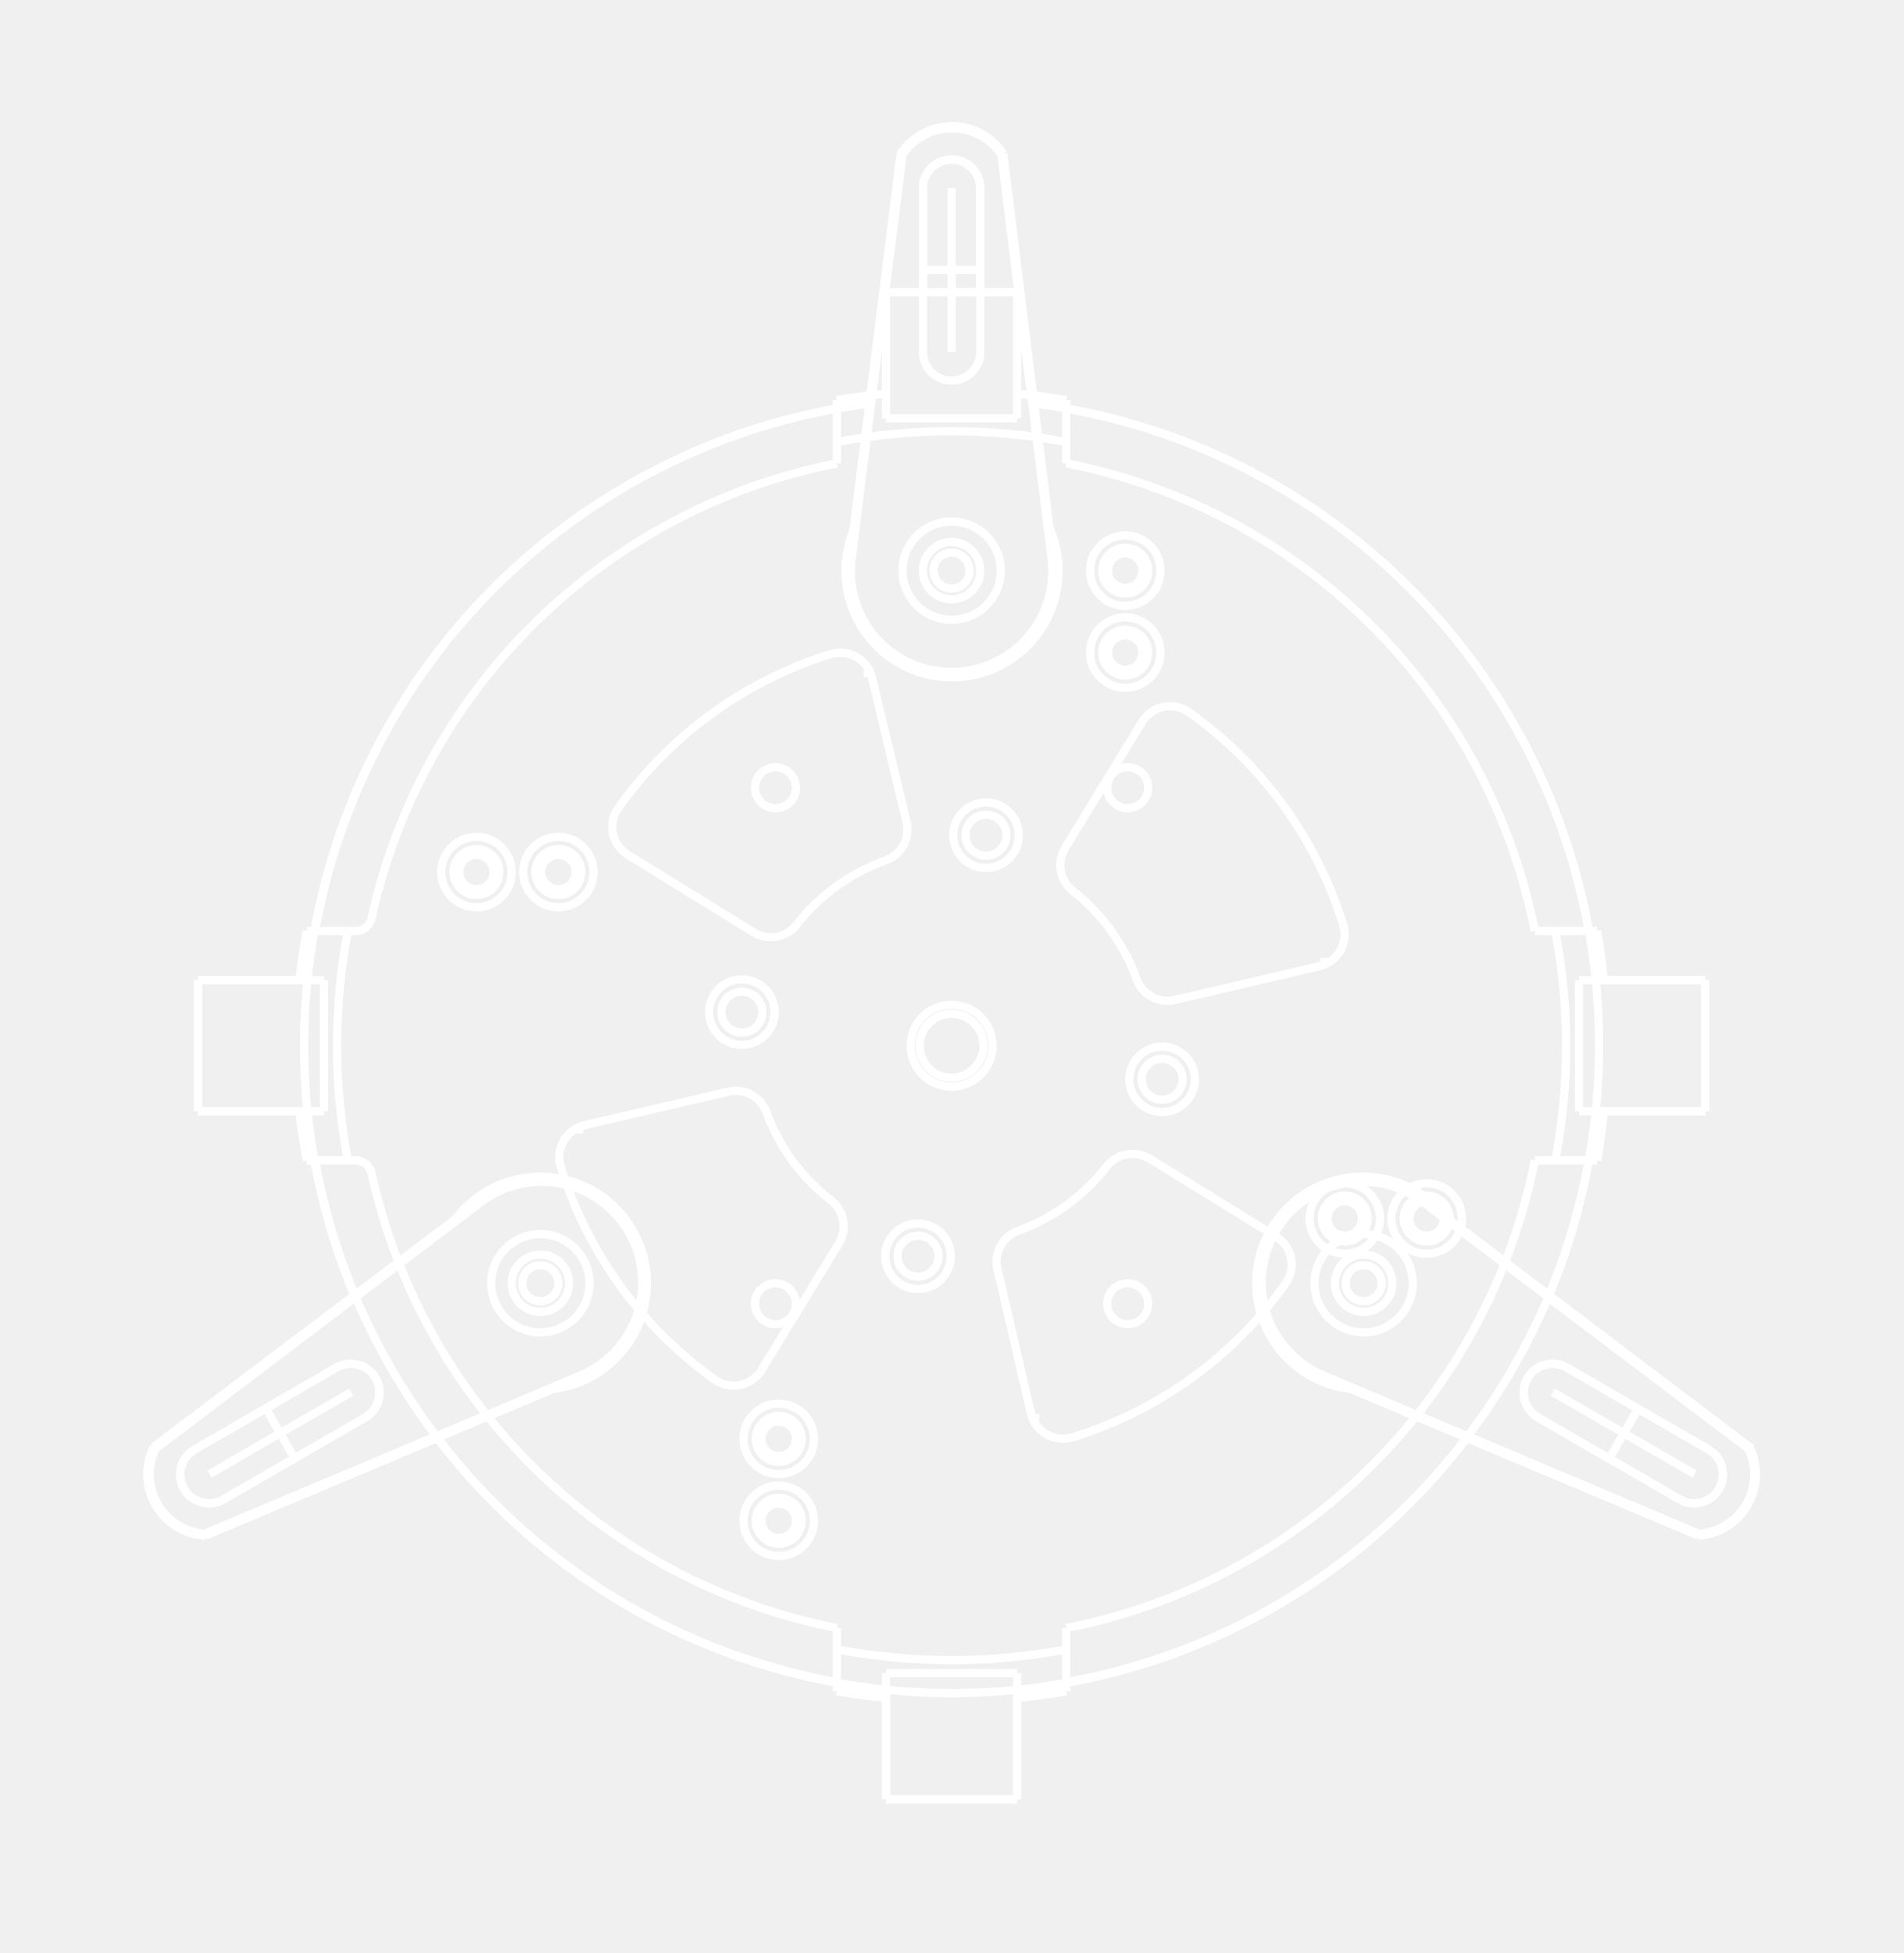
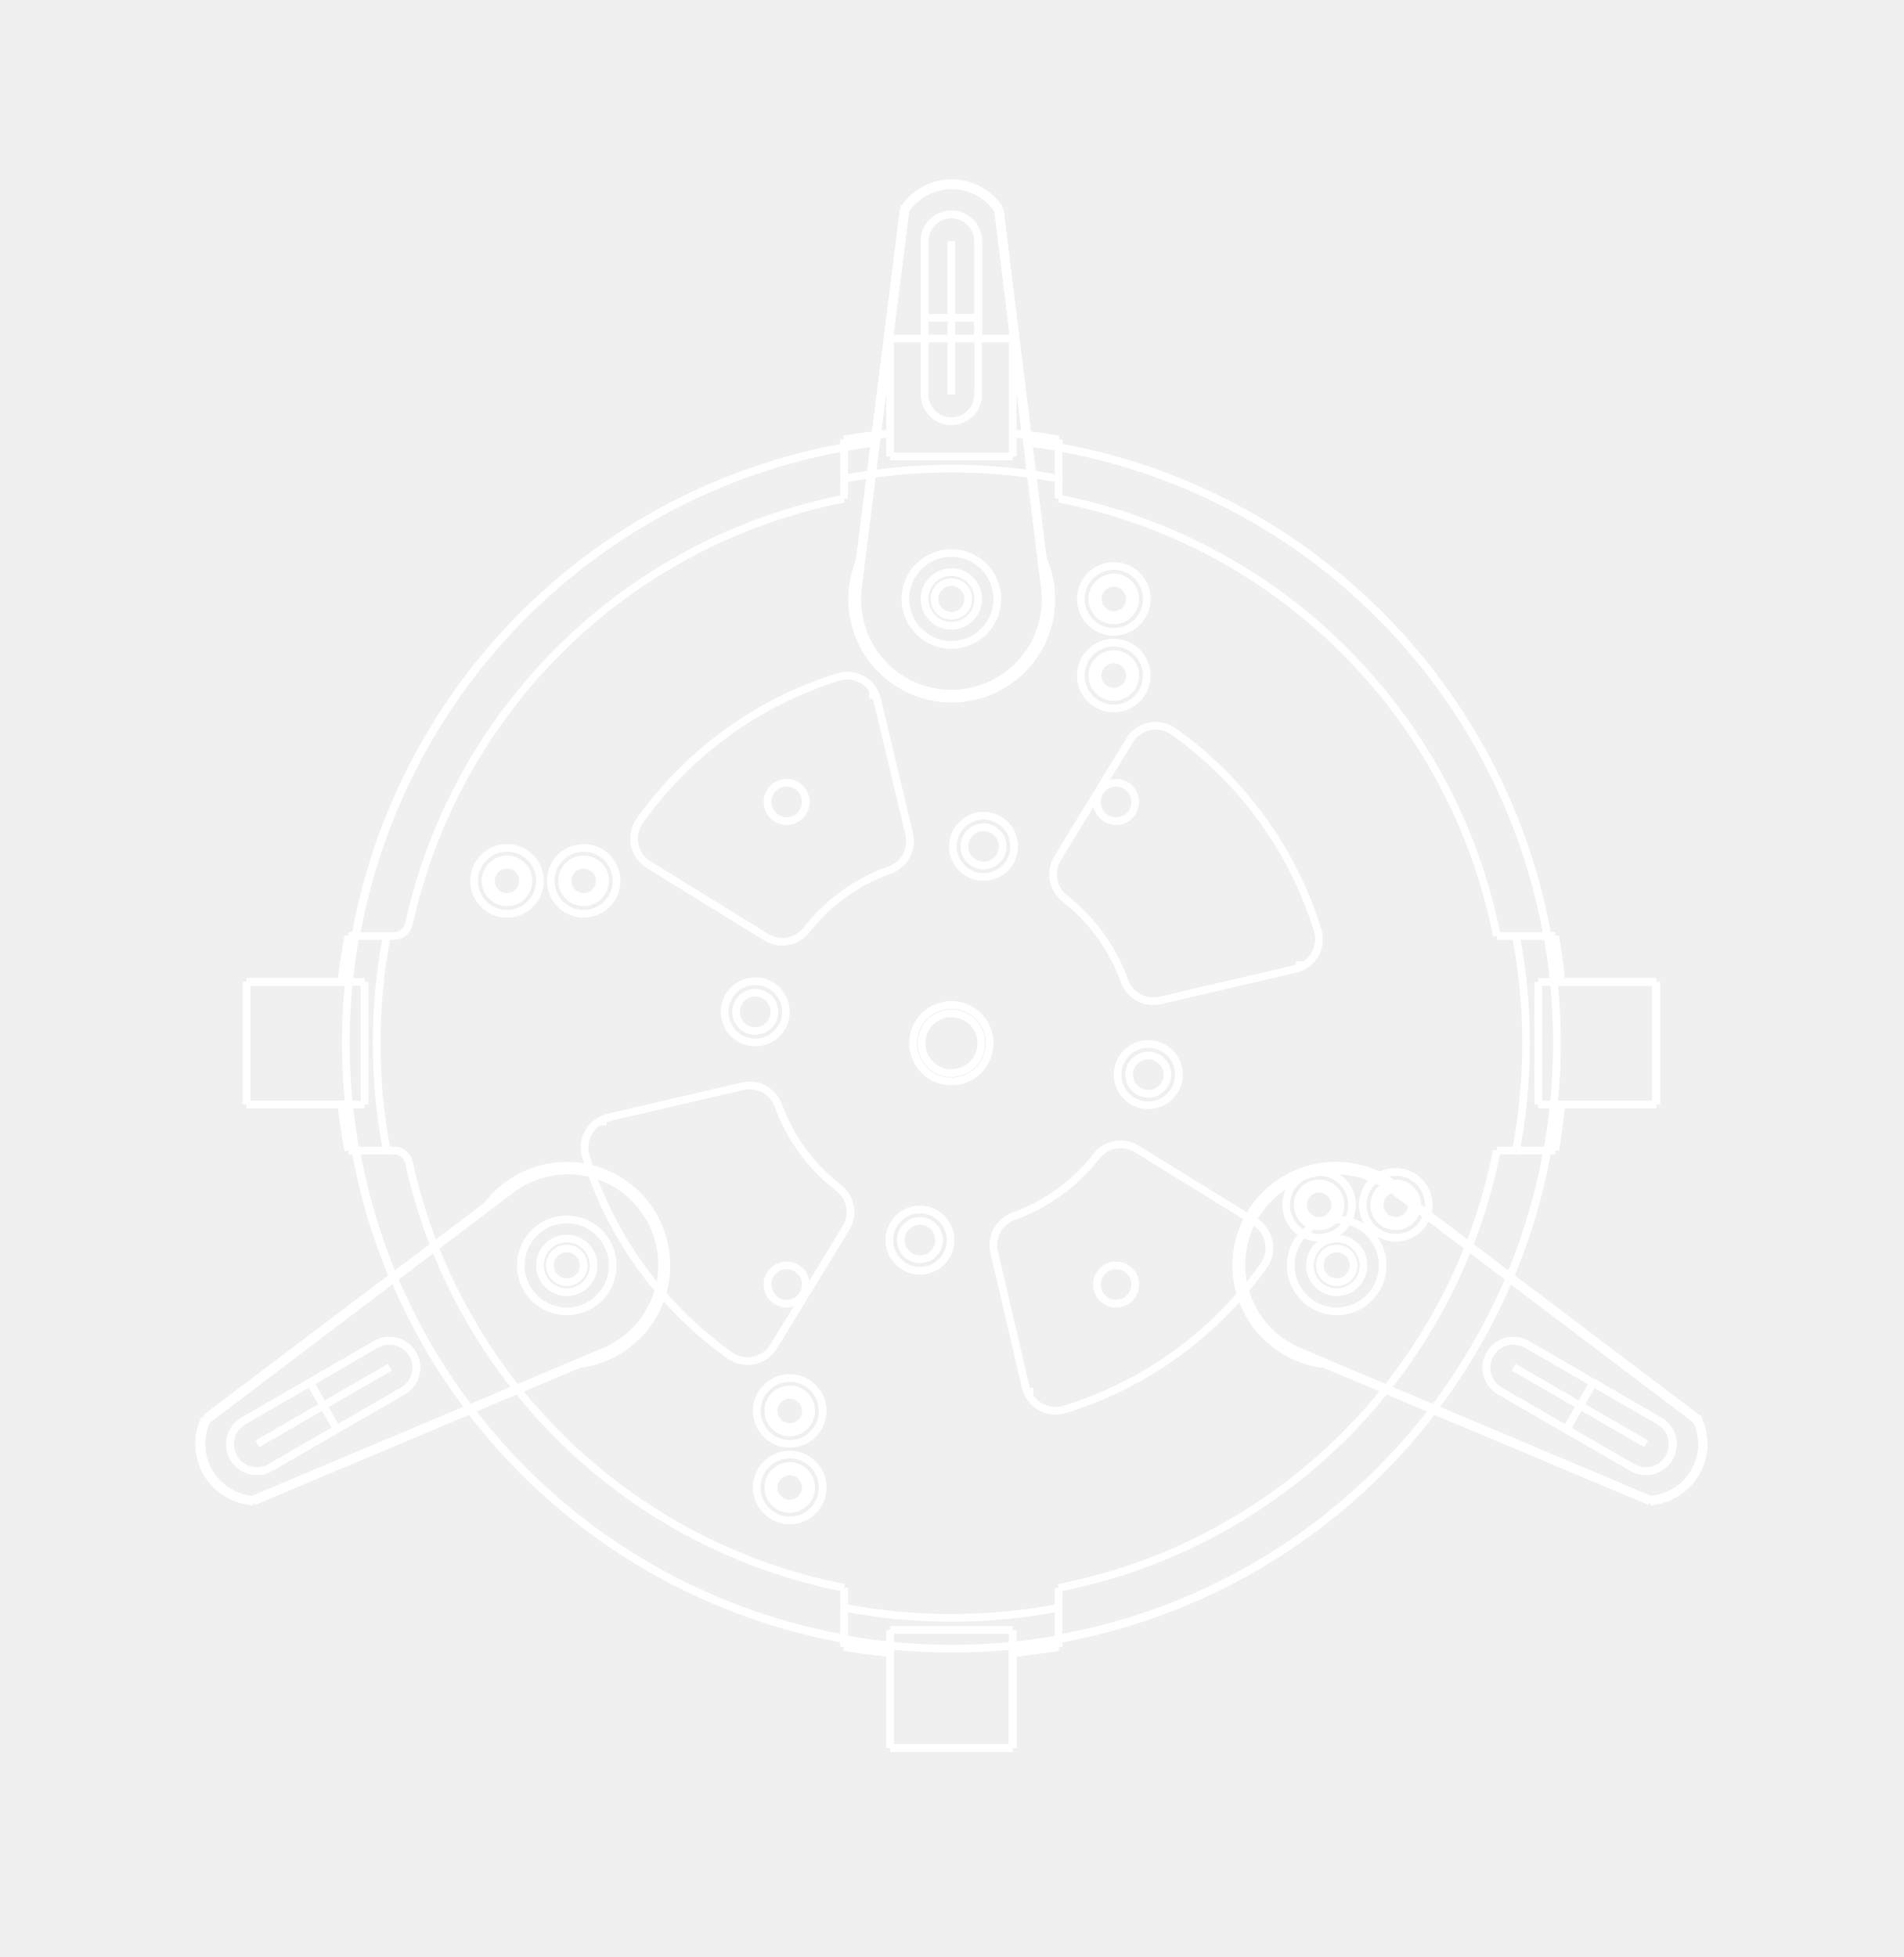
- <svg xmlns="http://www.w3.org/2000/svg" width="232" height="238" viewBox="-12.41 -12.77 231.72 238.44" role="img">
+ <svg xmlns="http://www.w3.org/2000/svg" width="248" height="255" viewBox="-20.69 -21.29 248.28 255.48" role="img">
  <style>line,path,polyline,polygon,circle,ellipse{fill:none;stroke:#ffffff;stroke-width:1;vector-effect:non-scaling-stroke}.f{fill:#ffffff;stroke:none}text{fill:#ffffff;font-family:'Pretendard','Malgun Gothic',sans-serif}</style>
  <line x1="148.4" y1="104.7" x2="149.5" y2="104.7" />
  <line x1="93.2" y1="69.9" x2="93.2" y2="68.9" />
  <line x1="58.4" y1="125.1" x2="57.4" y2="125.1" />
  <line x1="113.6" y1="159.9" x2="113.6" y2="160.9" />
  <circle cx="124.9" cy="83.4" r="2.5" />
  <circle cx="81.9" cy="83.4" r="2.5" />
  <circle cx="81.9" cy="146.4" r="2.5" />
  <circle cx="124.9" cy="146.4" r="2.5" />
  <path d="M117.4 192.6A79 79 0 0 0 181.2 128.9" />
  <path d="M181.2 100.9A79 79 0 0 0 117.4 37.1" />
  <path d="M89.4 37.1A79 79 0 0 0 25.7 100.9" />
  <path d="M25.7 128.9A79 79 0 0 0 89.4 192.6" />
  <circle cx="82.3" cy="172.9" r="2.1" />
  <circle cx="82.3" cy="162.9" r="2.1" />
  <circle cx="45.4" cy="93.7" r="2.1" />
  <circle cx="55.4" cy="93.7" r="2.1" />
  <circle cx="124.6" cy="56.9" r="2.1" />
  <circle cx="124.6" cy="66.9" r="2.1" />
  <circle cx="161.4" cy="136" r="2.1" />
  <circle cx="151.4" cy="136" r="2.1" />
  <line x1="113.4" y1="160.6" x2="113.4" y2="160.4" />
  <line x1="113.4" y1="160.4" x2="113.3" y2="160.4" />
  <line x1="57.7" y1="124.9" x2="57.9" y2="124.9" />
  <line x1="57.9" y1="124.9" x2="57.9" y2="124.8" />
  <line x1="93.4" y1="69.1" x2="93.4" y2="69.4" />
  <line x1="93.4" y1="69.4" x2="93.5" y2="69.4" />
  <line x1="149.2" y1="104.9" x2="148.9" y2="104.9" />
  <line x1="148.9" y1="104.9" x2="148.9" y2="105" />
  <line x1="113.6" y1="159.9" x2="113.6" y2="160.9" />
  <line x1="113.6" y1="159.9" x2="113.2" y2="159.9" />
  <line x1="58.4" y1="125.1" x2="57.4" y2="125.1" />
  <line x1="58.4" y1="125.1" x2="58.4" y2="124.6" />
  <line x1="93.2" y1="69.9" x2="93.2" y2="68.9" />
  <line x1="93.2" y1="69.9" x2="93.7" y2="69.9" />
  <line x1="148.4" y1="104.7" x2="149.5" y2="104.7" />
  <line x1="148.4" y1="104.7" x2="148.4" y2="105.2" />
  <path d="M89.4 188.6A75 75 0 0 0 117.4 188.6" />
  <line x1="117.4" y1="188.6" x2="117.4" y2="193.7" />
  <line x1="89.4" y1="193.7" x2="89.4" y2="188.6" />
  <path d="M111.4 194.5A80 80 0 0 0 117.4 193.7" />
  <path d="M89.4 193.7A80 80 0 0 0 95.4 194.5" />
  <path d="M177.1 128.9A75 75 0 0 0 177.1 100.9" />
  <line x1="177.1" y1="100.9" x2="182.2" y2="100.9" />
  <line x1="182.2" y1="128.9" x2="177.1" y2="128.9" />
  <path d="M183 106.9A80 80 0 0 0 182.2 100.9" />
  <path d="M182.2 128.9A80 80 0 0 0 183 122.9" />
  <path d="M117.4 41.2A75 75 0 0 0 89.4 41.2" />
  <line x1="89.4" y1="41.2" x2="89.4" y2="36.1" />
  <line x1="117.4" y1="36.1" x2="117.4" y2="41.2" />
  <path d="M95.4 35.3A80 80 0 0 0 89.4 36.1" />
  <path d="M117.4 36.1A80 80 0 0 0 111.4 35.3" />
  <line x1="89.4" y1="186" x2="89.4" y2="188.6" />
  <line x1="174.6" y1="128.9" x2="177.1" y2="128.9" />
  <line x1="117.4" y1="43.8" x2="117.4" y2="41.2" />
  <line x1="117.4" y1="188.6" x2="117.4" y2="186" />
  <line x1="177.1" y1="100.9" x2="174.6" y2="100.9" />
  <line x1="89.4" y1="41.2" x2="89.4" y2="43.8" />
  <path d="M89.4 43.8A72.5 72.5 0 0 0 32.6 99.3" />
  <path d="M174.6 100.9A72.5 72.5 0 0 0 117.4 43.8" />
  <path d="M117.4 186A72.5 72.5 0 0 0 174.6 128.9" />
  <path d="M32.6 130.5A72.5 72.5 0 0 0 89.4 186" />
  <line x1="24.7" y1="100.9" x2="29.7" y2="100.9" />
  <path d="M23.8 122.9A80 80 0 0 0 24.7 128.9" />
  <path d="M24.7 100.9A80 80 0 0 0 23.8 106.9" />
  <path d="M29.7 100.9A75 75 0 0 0 29.7 128.9" />
  <line x1="29.7" y1="128.9" x2="24.7" y2="128.9" />
  <line x1="30.7" y1="100.9" x2="29.7" y2="100.9" />
  <line x1="29.7" y1="128.9" x2="30.7" y2="128.9" />
  <circle cx="82.3" cy="172.9" r="2.8" />
  <circle cx="82.3" cy="172.9" r="4.3" />
  <circle cx="82.3" cy="162.9" r="2.8" />
  <circle cx="82.3" cy="162.9" r="4.3" />
  <circle cx="161.4" cy="136" r="2.8" />
  <circle cx="161.4" cy="136" r="4.3" />
  <circle cx="151.4" cy="136" r="2.8" />
  <circle cx="151.4" cy="136" r="4.3" />
  <circle cx="124.6" cy="56.9" r="2.8" />
  <circle cx="124.6" cy="56.9" r="4.3" />
  <circle cx="124.6" cy="66.9" r="2.8" />
  <circle cx="124.6" cy="66.9" r="4.3" />
  <circle cx="45.4" cy="93.7" r="2.8" />
  <circle cx="45.4" cy="93.7" r="4.3" />
  <circle cx="55.4" cy="93.7" r="2.8" />
  <circle cx="55.4" cy="93.7" r="4.3" />
  <circle cx="99.3" cy="140.6" r="4" />
  <circle cx="99.3" cy="140.6" r="2.5" />
  <circle cx="129.1" cy="119" r="4" />
  <circle cx="129.1" cy="119" r="2.5" />
  <circle cx="107.6" cy="89.2" r="4" />
  <circle cx="107.6" cy="89.2" r="2.5" />
  <circle cx="77.8" cy="110.8" r="4" />
  <circle cx="77.8" cy="110.8" r="2.5" />
  <path d="M30.7 100.9A2 2 0 0 0 32.6 99.3" />
  <path d="M32.6 130.5A2 2 0 0 0 30.7 128.9" />
  <path d="M132.4 74.2A4 4 0 0 0 126.7 75.3" />
  <path d="M148.3 105.2A4 4 0 0 0 151.2 100.1" />
  <path d="M126 106.8A4 4 0 0 0 130.7 109.3" />
  <path d="M117.3 90.7A4 4 0 0 0 118.2 96" />
  <path d="M144.2 143.9A4 4 0 0 0 143 138.2" />
  <path d="M113.1 159.8A4 4 0 0 0 118.2 162.7" />
  <path d="M111.5 137.5A4 4 0 0 0 109 142.2" />
  <path d="M127.6 128.7A4 4 0 0 0 122.3 129.7" />
  <path d="M74.4 155.6A4 4 0 0 0 80.2 154.5" />
  <path d="M58.6 124.6A4 4 0 0 0 55.7 129.7" />
  <path d="M89.6 139.1A4 4 0 0 0 88.7 133.8" />
  <path d="M62.7 85.9A4 4 0 0 0 63.9 91.6" />
  <path d="M93.7 70A4 4 0 0 0 88.6 67.1" />
  <path d="M95.3 92.3A4 4 0 0 0 97.9 87.6" />
  <path d="M79.3 101.1A4 4 0 0 0 84.5 100.1" />
  <path d="M80.8 123A4 4 0 0 0 76.2 120.5" />
  <line x1="117.3" y1="90.7" x2="126.7" y2="75.3" />
  <path d="M151.2 100.1A50 50 0 0 0 132.4 74.2" />
  <line x1="148.3" y1="105.2" x2="130.7" y2="109.3" />
  <path d="M126 106.8A24 24 0 0 0 118.2 96" />
  <line x1="127.6" y1="128.7" x2="143" y2="138.2" />
  <path d="M118.2 162.7A50 50 0 0 0 144.2 143.9" />
  <line x1="113.1" y1="159.8" x2="109" y2="142.2" />
  <path d="M111.5 137.5A24 24 0 0 0 122.3 129.7" />
  <line x1="89.6" y1="139.1" x2="80.2" y2="154.5" />
  <path d="M55.7 129.7A50 50 0 0 0 74.4 155.6" />
  <path d="M80.8 123A24 24 0 0 0 88.7 133.8" />
  <line x1="79.3" y1="101.1" x2="63.9" y2="91.6" />
  <path d="M88.6 67.1A50 50 0 0 0 62.7 85.9" />
  <line x1="93.7" y1="70" x2="97.9" y2="87.6" />
  <path d="M95.3 92.3A24 24 0 0 0 84.5 100.1" />
  <line x1="58.6" y1="124.6" x2="76.2" y2="120.5" />
  <circle cx="103.4" cy="114.9" r="5" />
  <circle cx="103.4" cy="114.9" r="3.9" />
  <line x1="176.2" y1="145.6" x2="200.7" y2="164.1" />
  <polyline points="200.8,163.9 200.8,164 200.7,164 200.7,164.1" />
  <line x1="200.8" y1="163.9" x2="176.3" y2="145.4" />
  <line x1="194.6" y1="174.5" x2="166.4" y2="162.6" />
  <line x1="166.3" y1="162.8" x2="194.6" y2="174.7" />
  <polyline points="194.6,174.7 194.6,174.7 194.6,174.6 194.6,174.5" />
  <path d="M194.6 174.7A7.5 7.5 0 0 0 200.8 163.9" />
  <path d="M194.6 174.5A7.3 7.3 0 0 0 200.7 164.1" />
  <line x1="178.5" y1="154.2" x2="195.8" y2="164.2" />
  <path d="M192.3 170.3A3.5 3.5 0 1 0 195.8 164.2" />
  <line x1="192.3" y1="170.3" x2="175" y2="160.3" />
  <path d="M178.5 154.2A3.5 3.5 0 0 0 175 160.3" />
  <line x1="40.5" y1="162.6" x2="12.2" y2="174.5" />
  <polyline points="12.3,174.7 12.3,174.7 12.2,174.6 12.2,174.5" />
  <line x1="12.3" y1="174.7" x2="40.6" y2="162.8" />
  <line x1="6.2" y1="164.1" x2="30.6" y2="145.6" />
  <line x1="30.5" y1="145.4" x2="6" y2="163.9" />
  <polyline points="6,163.9 6.1,164 6.1,164 6.2,164.1" />
  <path d="M6 163.9A7.5 7.5 0 0 0 12.3 174.7" />
  <path d="M6.2 164.1A7.3 7.3 0 0 0 12.2 174.5" />
  <line x1="31.8" y1="160.3" x2="14.5" y2="170.3" />
  <path d="M11 164.2A3.5 3.5 0 0 0 14.5 170.3" />
  <line x1="11" y1="164.2" x2="28.3" y2="154.2" />
  <path d="M31.8 160.3A3.5 3.5 0 1 0 28.3 154.2" />
  <line x1="93.7" y1="35.5" x2="97.4" y2="6.1" />
  <polyline points="97.2,6 97.3,6 97.3,6.1 97.4,6.1" />
  <line x1="97.2" y1="6" x2="93.5" y2="35.5" />
  <line x1="109.5" y1="6.1" x2="113.1" y2="35.5" />
  <line x1="113.3" y1="35.5" x2="109.7" y2="6" />
  <polyline points="109.7,6 109.6,6 109.5,6.1 109.5,6.1" />
  <path d="M109.7 6A7.5 7.5 0 0 0 97.2 6" />
  <path d="M109.5 6.1A7.3 7.3 0 0 0 97.4 6.1" />
  <line x1="99.9" y1="22.9" x2="99.9" y2="10.2" />
  <path d="M106.9 10.2A3.5 3.5 0 0 0 99.9 10.2" />
  <line x1="106.9" y1="10.2" x2="106.9" y2="22.9" />
  <line x1="26.8" y1="122.9" x2="26.8" y2="106.9" />
  <line x1="11.4" y1="122.9" x2="26.8" y2="122.9" />
  <line x1="11.4" y1="106.9" x2="26.8" y2="106.9" />
  <line x1="11.4" y1="122.9" x2="11.4" y2="106.9" />
  <line x1="95.4" y1="38.3" x2="111.4" y2="38.3" />
  <line x1="95.4" y1="22.9" x2="95.4" y2="38.3" />
  <line x1="111.4" y1="22.9" x2="111.4" y2="38.3" />
  <line x1="95.4" y1="22.9" x2="111.4" y2="22.9" />
  <line x1="180" y1="106.9" x2="180" y2="122.9" />
  <line x1="195.4" y1="106.9" x2="180" y2="106.9" />
  <line x1="195.4" y1="122.9" x2="180" y2="122.9" />
  <line x1="195.4" y1="106.9" x2="195.4" y2="122.9" />
  <line x1="111.4" y1="191.5" x2="95.4" y2="191.5" />
  <line x1="111.4" y1="206.9" x2="111.4" y2="191.5" />
  <line x1="95.4" y1="206.9" x2="95.4" y2="191.5" />
  <line x1="111.4" y1="206.9" x2="95.4" y2="206.9" />
  <path d="M93.4 36.5A79 79 0 0 0 30.5 145.4" />
  <path d="M176.3 145.4A79 79 0 0 0 113.5 36.5" />
  <path d="M40.6 162.8A79 79 0 0 0 166.3 162.8" />
  <line x1="89.4" y1="192.6" x2="89.4" y2="193.7" />
  <line x1="117.4" y1="193.7" x2="117.4" y2="192.6" />
  <path d="M89.4 193.7A80 80 0 0 0 95.4 194.5" />
  <path d="M111.4 194.5A80 80 0 0 0 117.4 193.7" />
  <line x1="181.2" y1="128.9" x2="182.2" y2="128.9" />
  <line x1="182.2" y1="100.9" x2="181.2" y2="100.9" />
  <path d="M182.2 128.9A80 80 0 0 0 183 122.9" />
  <path d="M183 106.9A80 80 0 0 0 182.2 100.9" />
  <line x1="117.4" y1="37.1" x2="117.4" y2="36.1" />
  <line x1="89.4" y1="36.1" x2="89.4" y2="37.1" />
  <path d="M117.4 36.1A80 80 0 0 0 113.3 35.5" />
  <path d="M93.5 35.5A80 80 0 0 0 89.4 36.1" />
  <line x1="25.7" y1="100.9" x2="24.7" y2="100.9" />
  <line x1="24.7" y1="128.9" x2="25.7" y2="128.9" />
  <path d="M24.7 100.9A80 80 0 0 0 23.8 106.9" />
  <path d="M23.8 122.9A80 80 0 0 0 24.7 128.9" />
  <path d="M161.2 133.9A12.5 12.5 0 1 0 148.8 155.4" />
  <line x1="161.2" y1="133.9" x2="200.8" y2="163.9" />
  <polyline points="200.7,164.1 200.7,164 200.8,164 200.8,163.9" />
  <line x1="200.7" y1="164.1" x2="161.1" y2="134.1" />
  <path d="M161.1 134.1A12.3 12.3 0 1 0 148.9 155.2" />
  <line x1="194.6" y1="174.7" x2="148.8" y2="155.4" />
  <line x1="148.9" y1="155.2" x2="194.6" y2="174.5" />
  <polyline points="194.6,174.5 194.6,174.6 194.6,174.7 194.6,174.7" />
  <path d="M194.6 174.5A7.3 7.3 0 0 0 200.7 164.1" />
  <path d="M194.6 174.7A7.5 7.5 0 0 0 200.8 163.9" />
  <circle cx="153.7" cy="143.9" r="6" />
  <circle cx="153.7" cy="143.9" r="3.5" />
  <line x1="195.8" y1="164.2" x2="178.5" y2="154.2" />
  <path d="M178.5 154.2A3.5 3.5 0 0 0 175 160.3" />
  <line x1="175" y1="160.3" x2="192.3" y2="170.3" />
  <path d="M192.3 170.3A3.5 3.5 0 1 0 195.8 164.2" />
  <path d="M58.1 155.4A12.5 12.5 0 1 0 45.7 133.9" />
  <line x1="58.1" y1="155.4" x2="12.3" y2="174.7" />
  <polyline points="12.2,174.5 12.2,174.6 12.3,174.7 12.3,174.7" />
  <line x1="12.2" y1="174.5" x2="58" y2="155.2" />
  <path d="M58 155.2A12.3 12.3 0 1 0 45.8 134.1" />
  <line x1="6" y1="163.9" x2="45.7" y2="133.9" />
  <line x1="45.8" y1="134.1" x2="6.2" y2="164.1" />
  <polyline points="6.2,164.1 6.1,164 6.1,164 6,163.9" />
  <path d="M6.2 164.1A7.3 7.3 0 0 0 12.2 174.5" />
  <path d="M6 163.9A7.5 7.5 0 0 0 12.3 174.7" />
  <circle cx="53.2" cy="143.9" r="6" />
  <circle cx="53.2" cy="143.9" r="3.5" />
  <line x1="14.5" y1="170.3" x2="31.8" y2="160.3" />
  <path d="M31.8 160.3A3.5 3.5 0 1 0 28.3 154.2" />
  <line x1="28.3" y1="154.2" x2="11" y2="164.2" />
  <path d="M11 164.2A3.5 3.5 0 0 0 14.5 170.3" />
  <path d="M91 55.3A12.5 12.5 0 1 0 115.8 55.3" />
  <line x1="91" y1="55.3" x2="97.2" y2="6" />
  <polyline points="97.4,6.1 97.3,6.1 97.3,6 97.2,6" />
  <line x1="97.4" y1="6.1" x2="91.2" y2="55.4" />
  <path d="M91.2 55.4A12.3 12.3 0 1 0 115.6 55.4" />
  <line x1="109.7" y1="6" x2="115.8" y2="55.3" />
  <line x1="115.6" y1="55.4" x2="109.5" y2="6.1" />
  <polyline points="109.5,6.1 109.5,6.1 109.6,6 109.7,6" />
  <path d="M109.5 6.1A7.3 7.3 0 0 0 97.4 6.1" />
  <path d="M109.7 6A7.5 7.5 0 0 0 97.2 6" />
  <circle cx="103.4" cy="56.9" r="6" />
  <circle cx="103.4" cy="56.9" r="3.5" />
  <line x1="99.9" y1="10.2" x2="99.9" y2="30.2" />
  <path d="M99.9 30.2A3.5 3.5 0 0 0 106.9 30.2" />
  <line x1="106.9" y1="30.2" x2="106.9" y2="10.2" />
  <path d="M106.9 10.2A3.5 3.5 0 0 0 99.9 10.2" />
  <circle cx="153.7" cy="143.9" r="2.2" />
  <path d="M164 136.1A13 13 0 1 0 152.1 156.8" />
  <circle cx="53.2" cy="143.9" r="2.2" />
  <path d="M54.8 156.8A13 13 0 1 0 42.8 136.1" />
  <circle cx="103.4" cy="56.9" r="2.2" />
  <path d="M91.5 51.8A13 13 0 1 0 115.4 51.8" />
  <line x1="11.4" y1="122.9" x2="24.8" y2="122.9" />
  <line x1="11.4" y1="106.9" x2="24.8" y2="106.9" />
  <line x1="11.4" y1="106.9" x2="11.4" y2="122.9" />
  <line x1="195.4" y1="106.9" x2="182" y2="106.9" />
  <line x1="195.4" y1="122.9" x2="182" y2="122.9" />
  <line x1="195.4" y1="122.9" x2="195.4" y2="106.9" />
  <line x1="111.4" y1="206.9" x2="111.4" y2="193.5" />
  <line x1="95.4" y1="206.9" x2="95.4" y2="193.5" />
  <line x1="95.4" y1="206.9" x2="111.4" y2="206.9" />
  <line x1="194.1" y1="167.2" x2="176.8" y2="157.2" />
  <line x1="183.7" y1="165.3" x2="187.2" y2="159.2" />
  <line x1="103.4" y1="10.2" x2="103.4" y2="30.2" />
  <line x1="99.9" y1="20.2" x2="106.9" y2="20.2" />
  <line x1="30.1" y1="157.2" x2="12.8" y2="167.2" />
  <line x1="23.2" y1="165.3" x2="19.7" y2="159.2" />
</svg>
